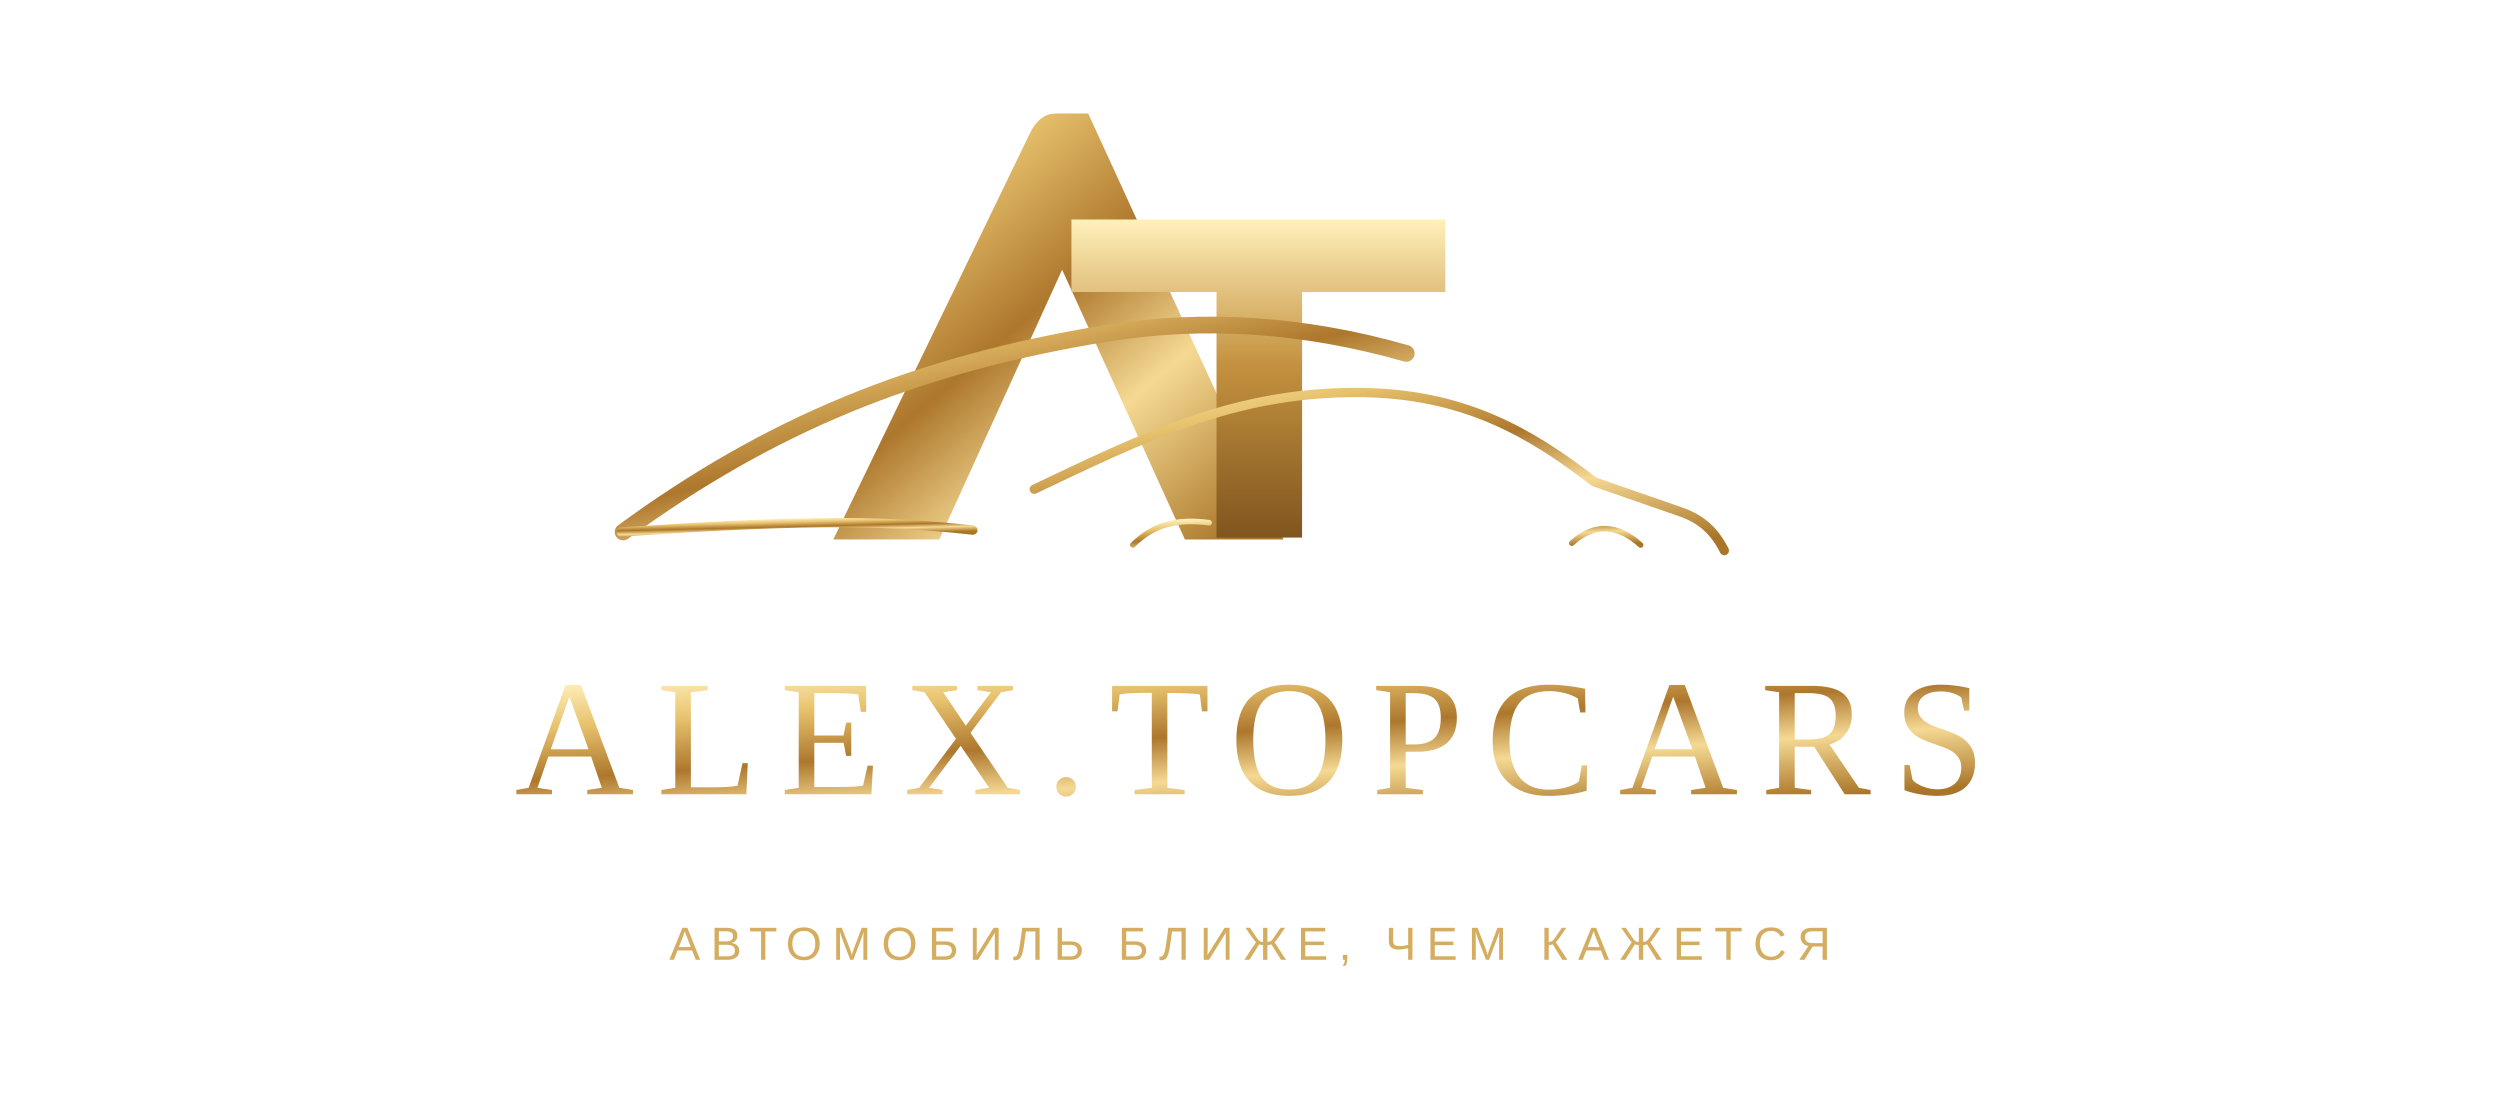
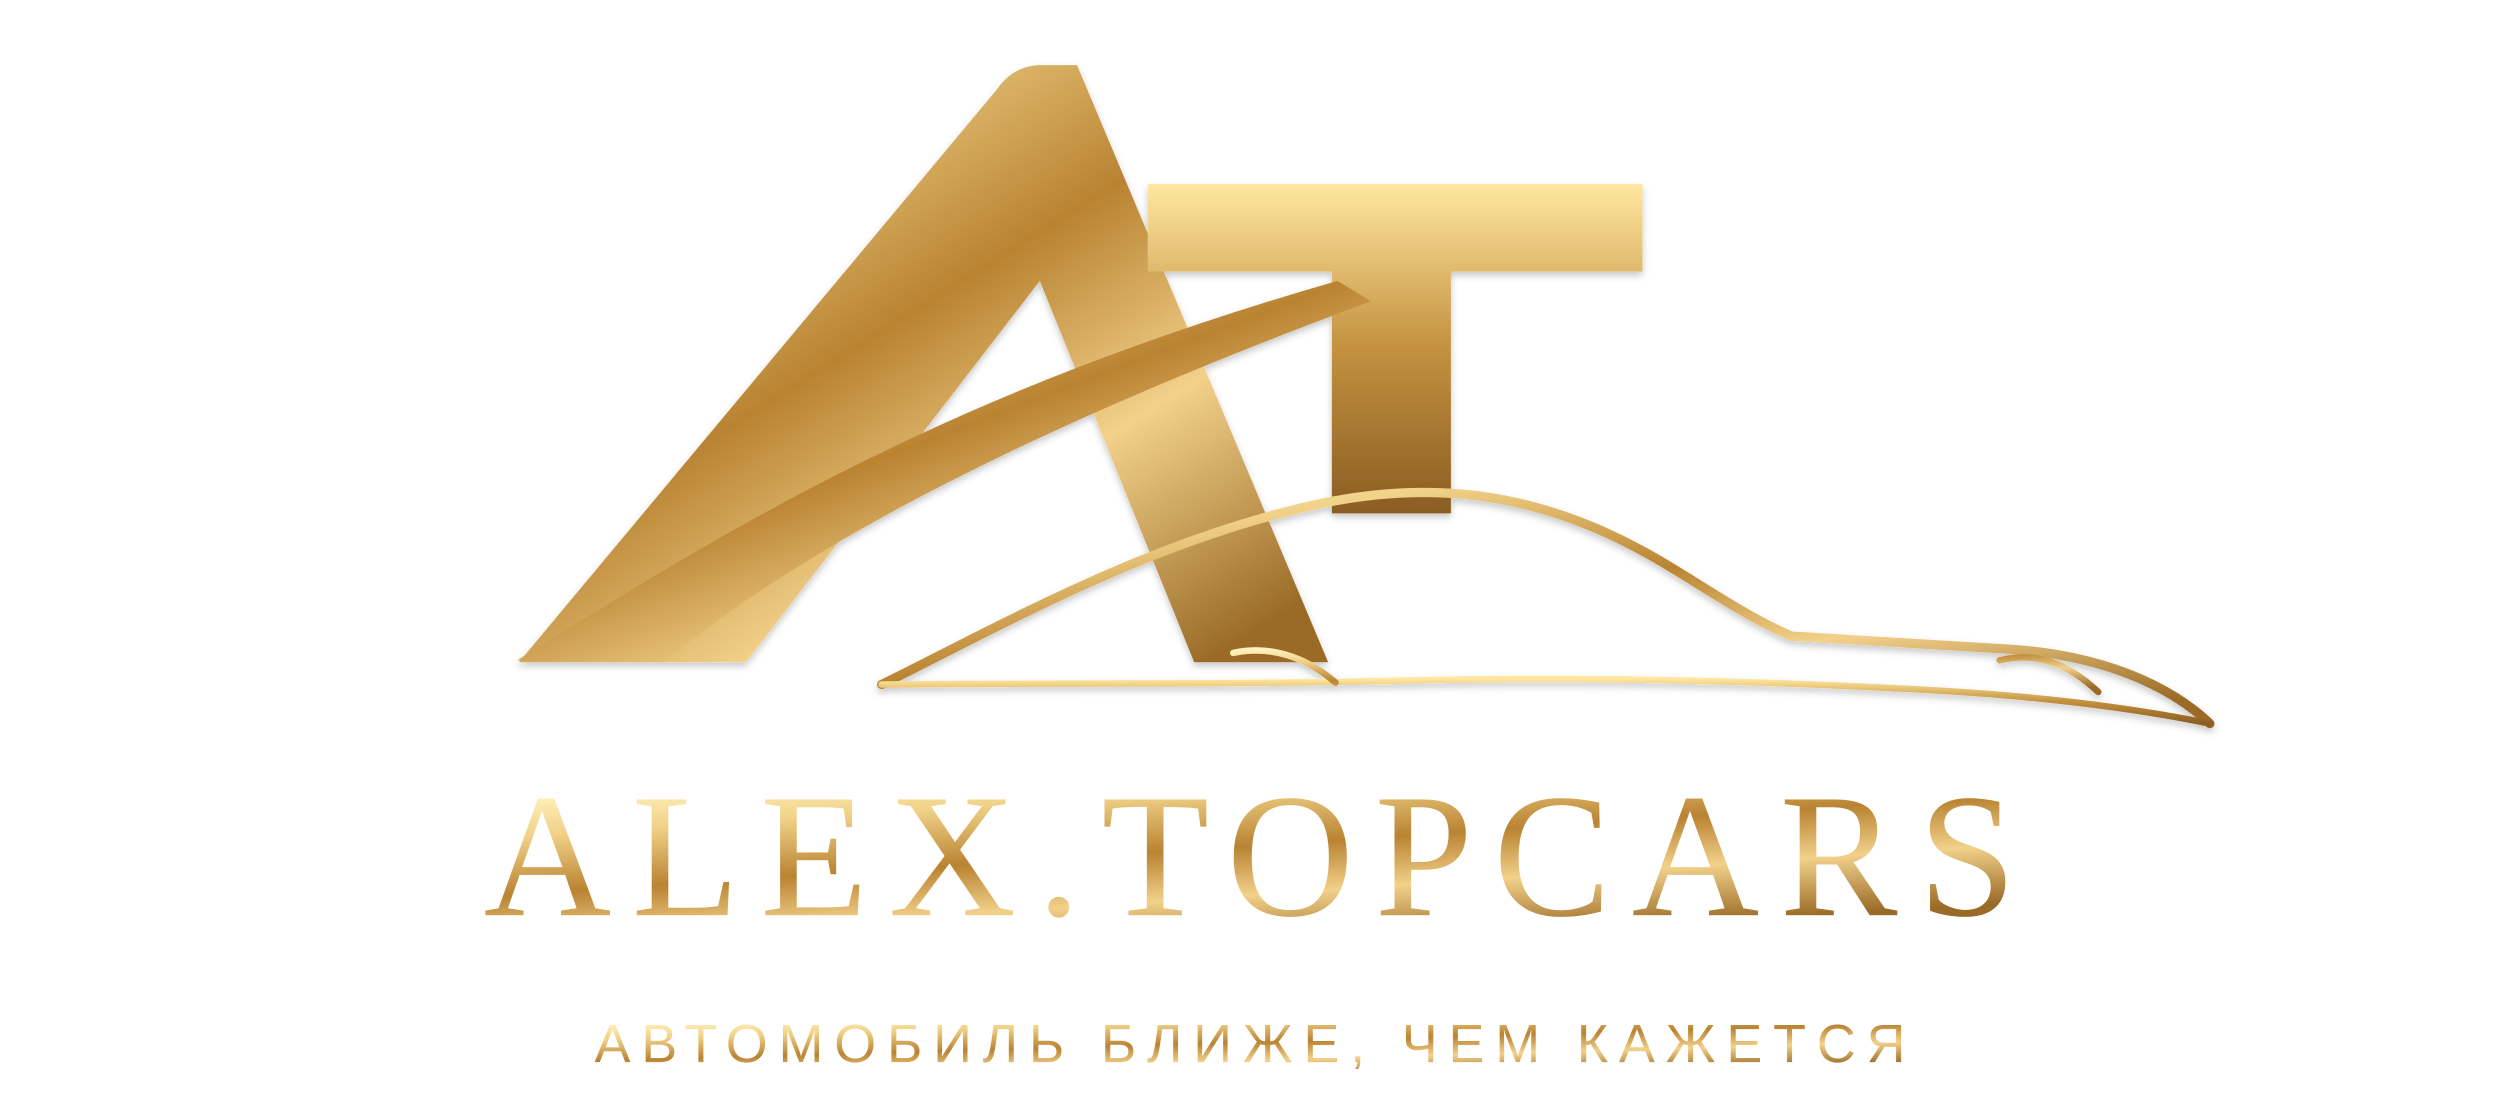
- <svg xmlns="http://www.w3.org/2000/svg" width="1344" height="600" viewBox="0 0 1344 600" role="img" aria-labelledby="logoTitle logoDesc">
+ <svg xmlns="http://www.w3.org/2000/svg" width="1344" height="600" viewBox="0 0 1344 600" role="img" aria-labelledby="title desc">
  <defs>
-     <linearGradient id="gold" x1="0" y1="0" x2="0.9" y2="1">
-       <stop offset="0" stop-color="#fff0bd" />
-       <stop offset=".22" stop-color="#e8c36e" />
-       <stop offset=".48" stop-color="#ad772d" />
-       <stop offset=".7" stop-color="#f5d993" />
-       <stop offset="1" stop-color="#a97528" />
+     <linearGradient id="gold" x1="0" y1="0" x2="0.85" y2="1">
+       <stop offset="0" stop-color="#fff1bd" />
+       <stop offset=".2" stop-color="#f0d187" />
+       <stop offset=".48" stop-color="#b98332" />
+       <stop offset=".72" stop-color="#f2d18a" />
+       <stop offset="1" stop-color="#9a6b27" />
    </linearGradient>
-     <linearGradient id="shine" x1="0" y1="0" x2="0" y2="1">
-       <stop offset="0" stop-color="#fff0bb" />
-       <stop offset=".46" stop-color="#c3913e" />
-       <stop offset="1" stop-color="#80551f" />
+     <linearGradient id="goldEdge" x1="0" y1="0" x2="0" y2="1">
+       <stop offset="0" stop-color="#ffe7a0" />
+       <stop offset=".5" stop-color="#c3913f" />
+       <stop offset="1" stop-color="#8a5d23" />
    </linearGradient>
+     <filter id="softShadow" x="-15%" y="-15%" width="130%" height="135%">
+       <feGaussianBlur in="SourceAlpha" stdDeviation="2" result="blur" />
+       <feOffset dy="2" result="offset" />
+       <feComponentTransfer>
+         <feFuncA type="linear" slope=".22" />
+       </feComponentTransfer>
+       <feMerge>
+         <feMergeNode />
+         <feMergeNode in="SourceGraphic" />
+       </feMerge>
+     </filter>
  </defs>
-   <g fill="none" stroke="url(#gold)" stroke-linecap="round" stroke-linejoin="round">
-     <path d="M448 290 L554 71 Q559 61 568 61 L585 61 L690 290 L637 290 L571 145 L505 290 Z" fill="url(#gold)" stroke="none" />
-     <path d="M576 118 H777 V157 H700 V289 H654 V157 H576 Z" fill="url(#shine)" stroke="none" />
-     <path d="M335 286 C413 229 491 196 596 179 C647 171 700 174 756 190" stroke-width="9" />
-     <path d="M334 286 C424 280 470 279 523 285" stroke-width="5" />
-     <path d="M556 263 C615 235 663 211 729 211 C786 211 822 232 857 259 L903 275 C915 279 922 286 927 296" stroke-width="5" />
-     <path d="M630 260 L700 260 M728 260 L780 260" stroke-width="3" />
-     <path d="M609 293 C621 281 634 279 650 281 M845 292 C857 281 870 282 882 293" stroke-width="3" />
+   <g filter="url(#softShadow)">
+     <path d="M279 356 536 48 Q545 35 560 35 L579 35 714 356 642 356 559 151 401 356Z" fill="url(#gold)" />
+     <path d="M617 99H883V146H780V276H716V146H617Z" fill="url(#goldEdge)" />
+     <path d="M278 355C395 282 510 211 719 151L737 162C575 222 441 286 357 356Z" fill="url(#gold)" />
+     <path d="M474 368C537 337 612 294 700 273 762 258 818 263 875 292 905 307 931 328 963 342L1080 349C1129 352 1166 368 1188 389" fill="none" stroke="url(#gold)" stroke-width="5" stroke-linecap="round" stroke-linejoin="round" />
+     <path d="M474 368C593 367 666 368 748 366 833 364 922 365 1018 370 1087 373 1144 380 1188 389" fill="none" stroke="url(#goldEdge)" stroke-width="3.5" stroke-linecap="round" />
+     <path d="M663 351C681 347 701 352 718 367M1075 355C1095 350 1112 357 1128 372" fill="none" stroke="url(#gold)" stroke-width="3.5" stroke-linecap="round" />
+     <path d="M749 315 800 315M817 315 852 315" stroke="url(#gold)" stroke-width="3" stroke-linecap="round" />
  </g>
-   <text x="672" y="427" text-anchor="middle" fill="url(#gold)" font-family="Georgia, 'Times New Roman', serif" font-size="89" letter-spacing="12">ALEX.TOPCARS</text>
-   <g fill="none" stroke="url(#gold)" stroke-width="2">
-     <path d="M245 506 H385" />
-     <path d="M959 506 H1099" />
+   <text x="672" y="492" text-anchor="middle" fill="url(#gold)" font-family="Georgia, 'Times New Roman', serif" font-size="95" font-weight="400" letter-spacing="11">ALEX.TOPCARS</text>
+   <g stroke="url(#gold)" stroke-width="3">
+     <path d="M29 558H174" />
+     <path d="M1170 558H1315" />
  </g>
-   <text x="672" y="516" text-anchor="middle" fill="#d5ad60" font-family="Arial, Helvetica, sans-serif" font-size="25" letter-spacing="5.6">АВТОМОБИЛЬ БЛИЖЕ, ЧЕМ КАЖЕТСЯ</text>
+   <text x="672" y="571" text-anchor="middle" fill="url(#gold)" font-family="Arial, Helvetica, sans-serif" font-size="29" font-weight="400" letter-spacing="5.8">АВТОМОБИЛЬ БЛИЖЕ, ЧЕМ КАЖЕТСЯ</text>
</svg>
